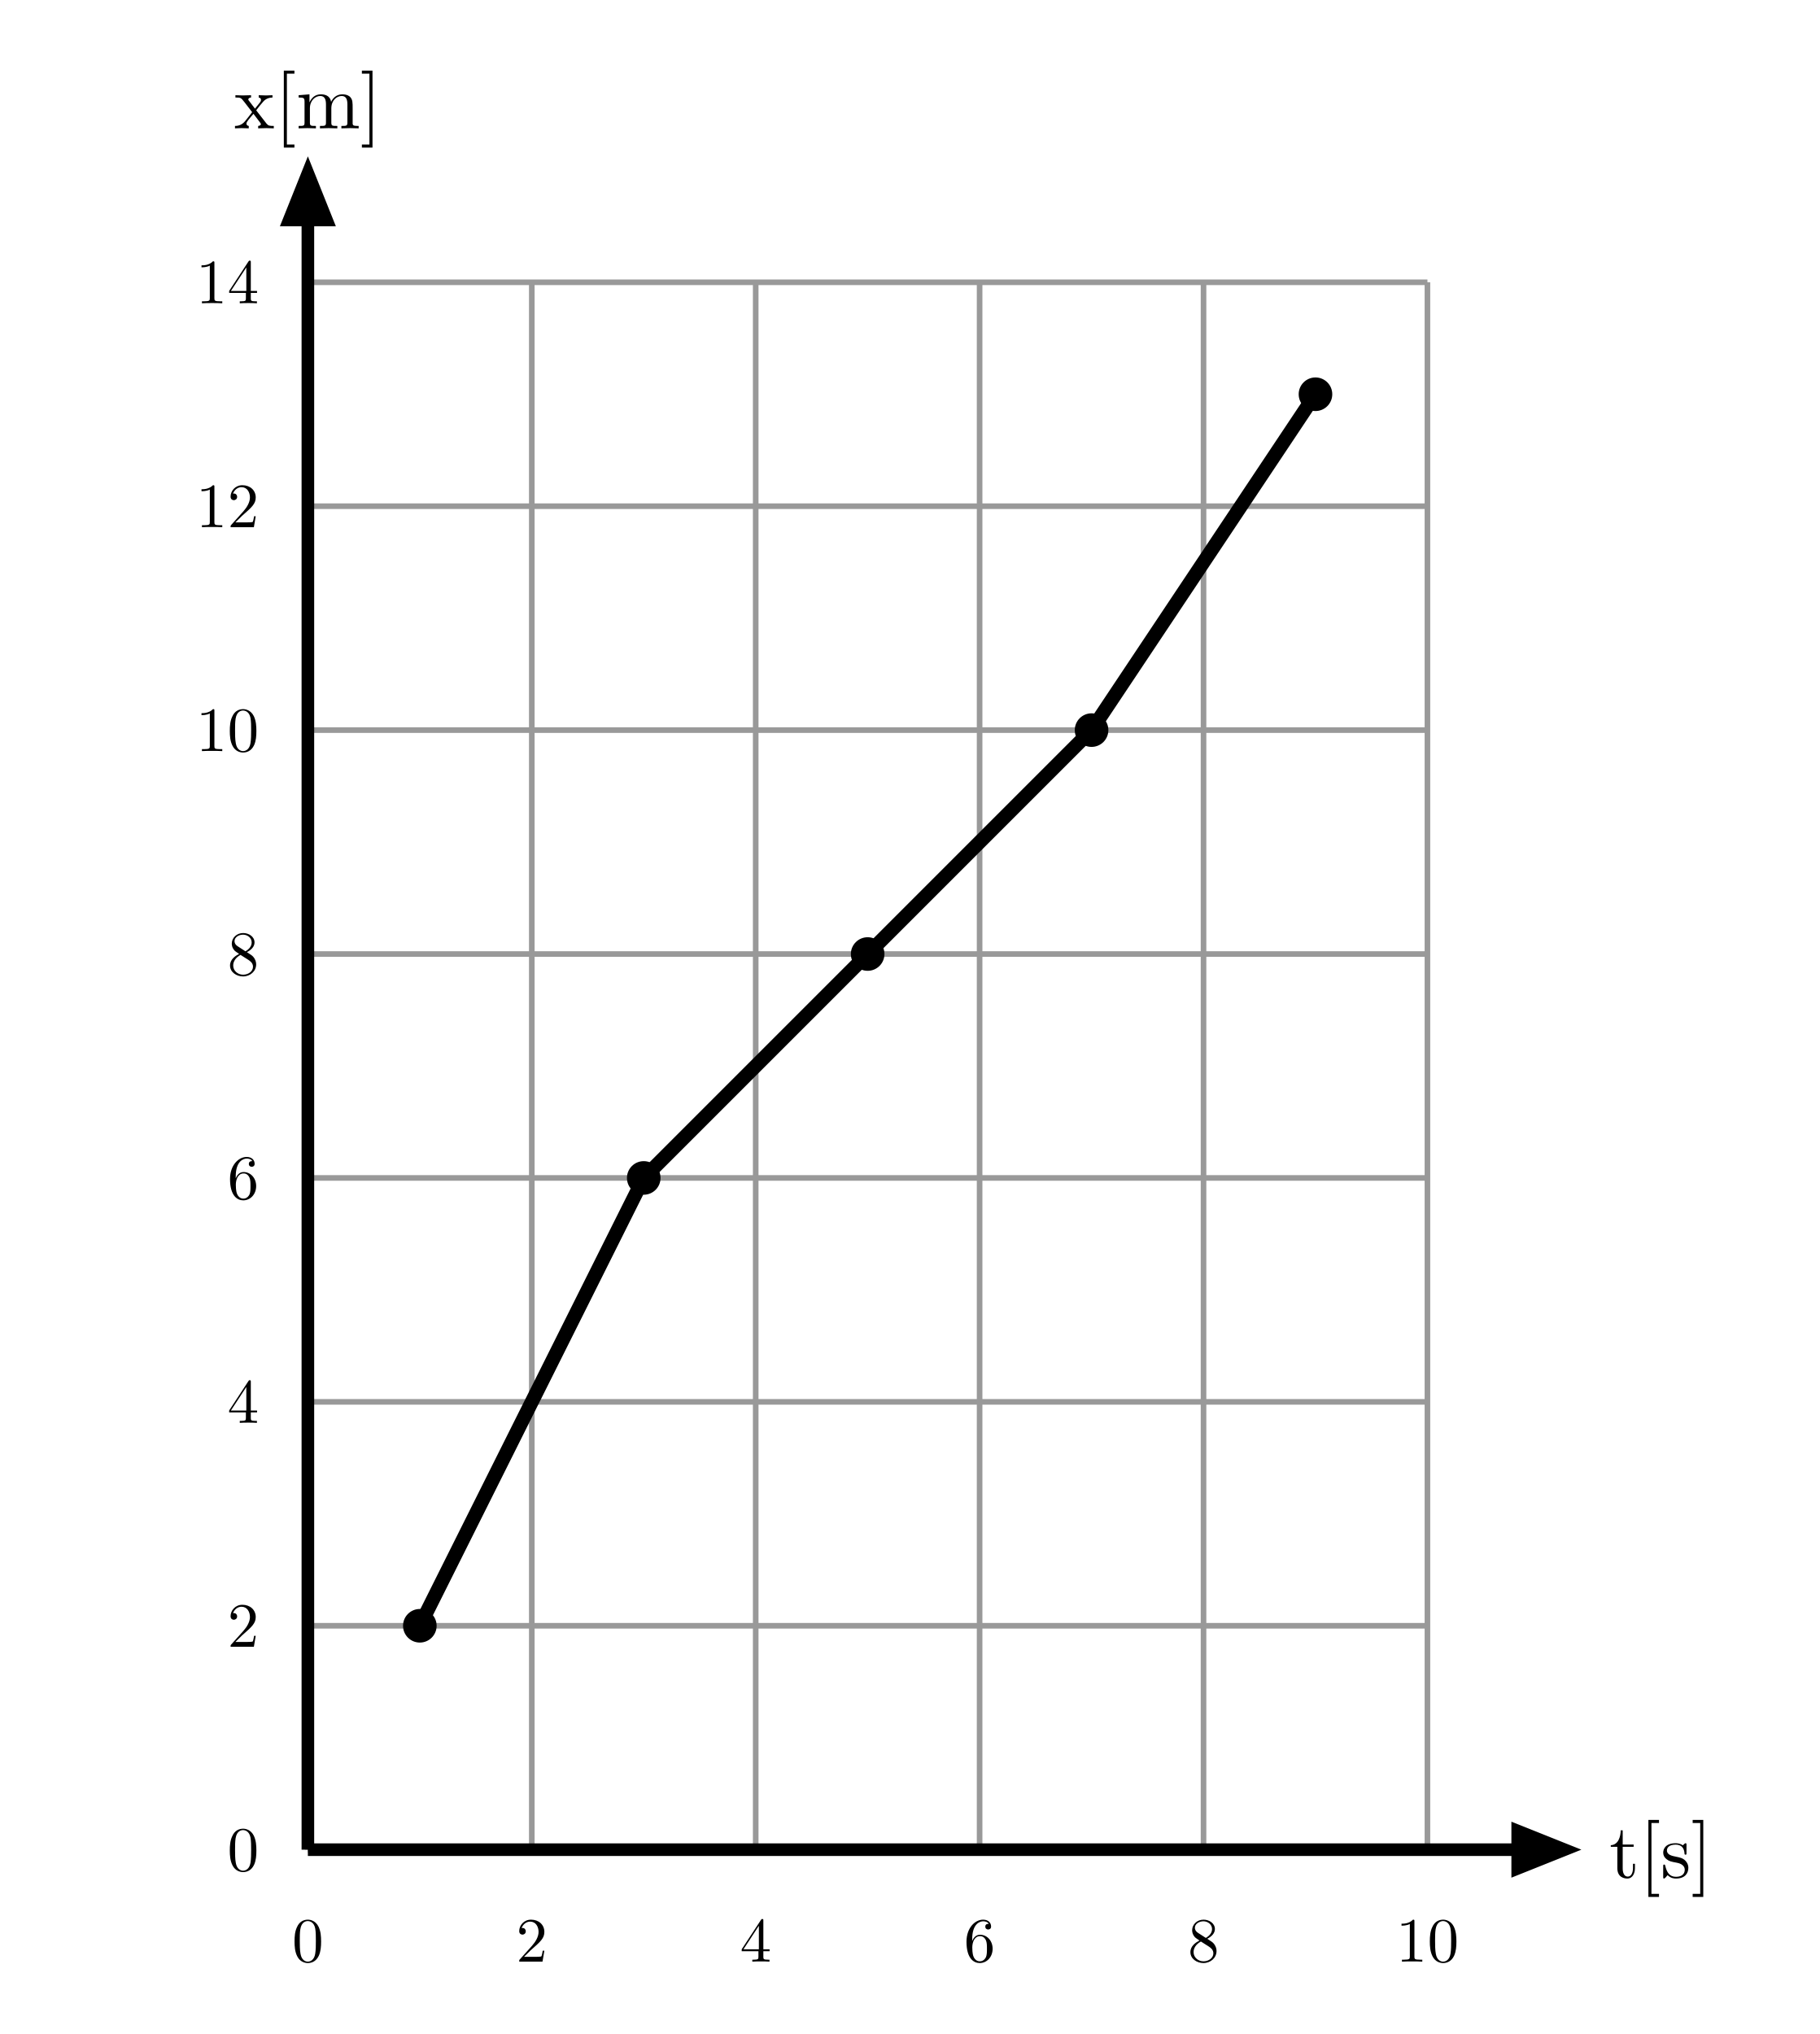
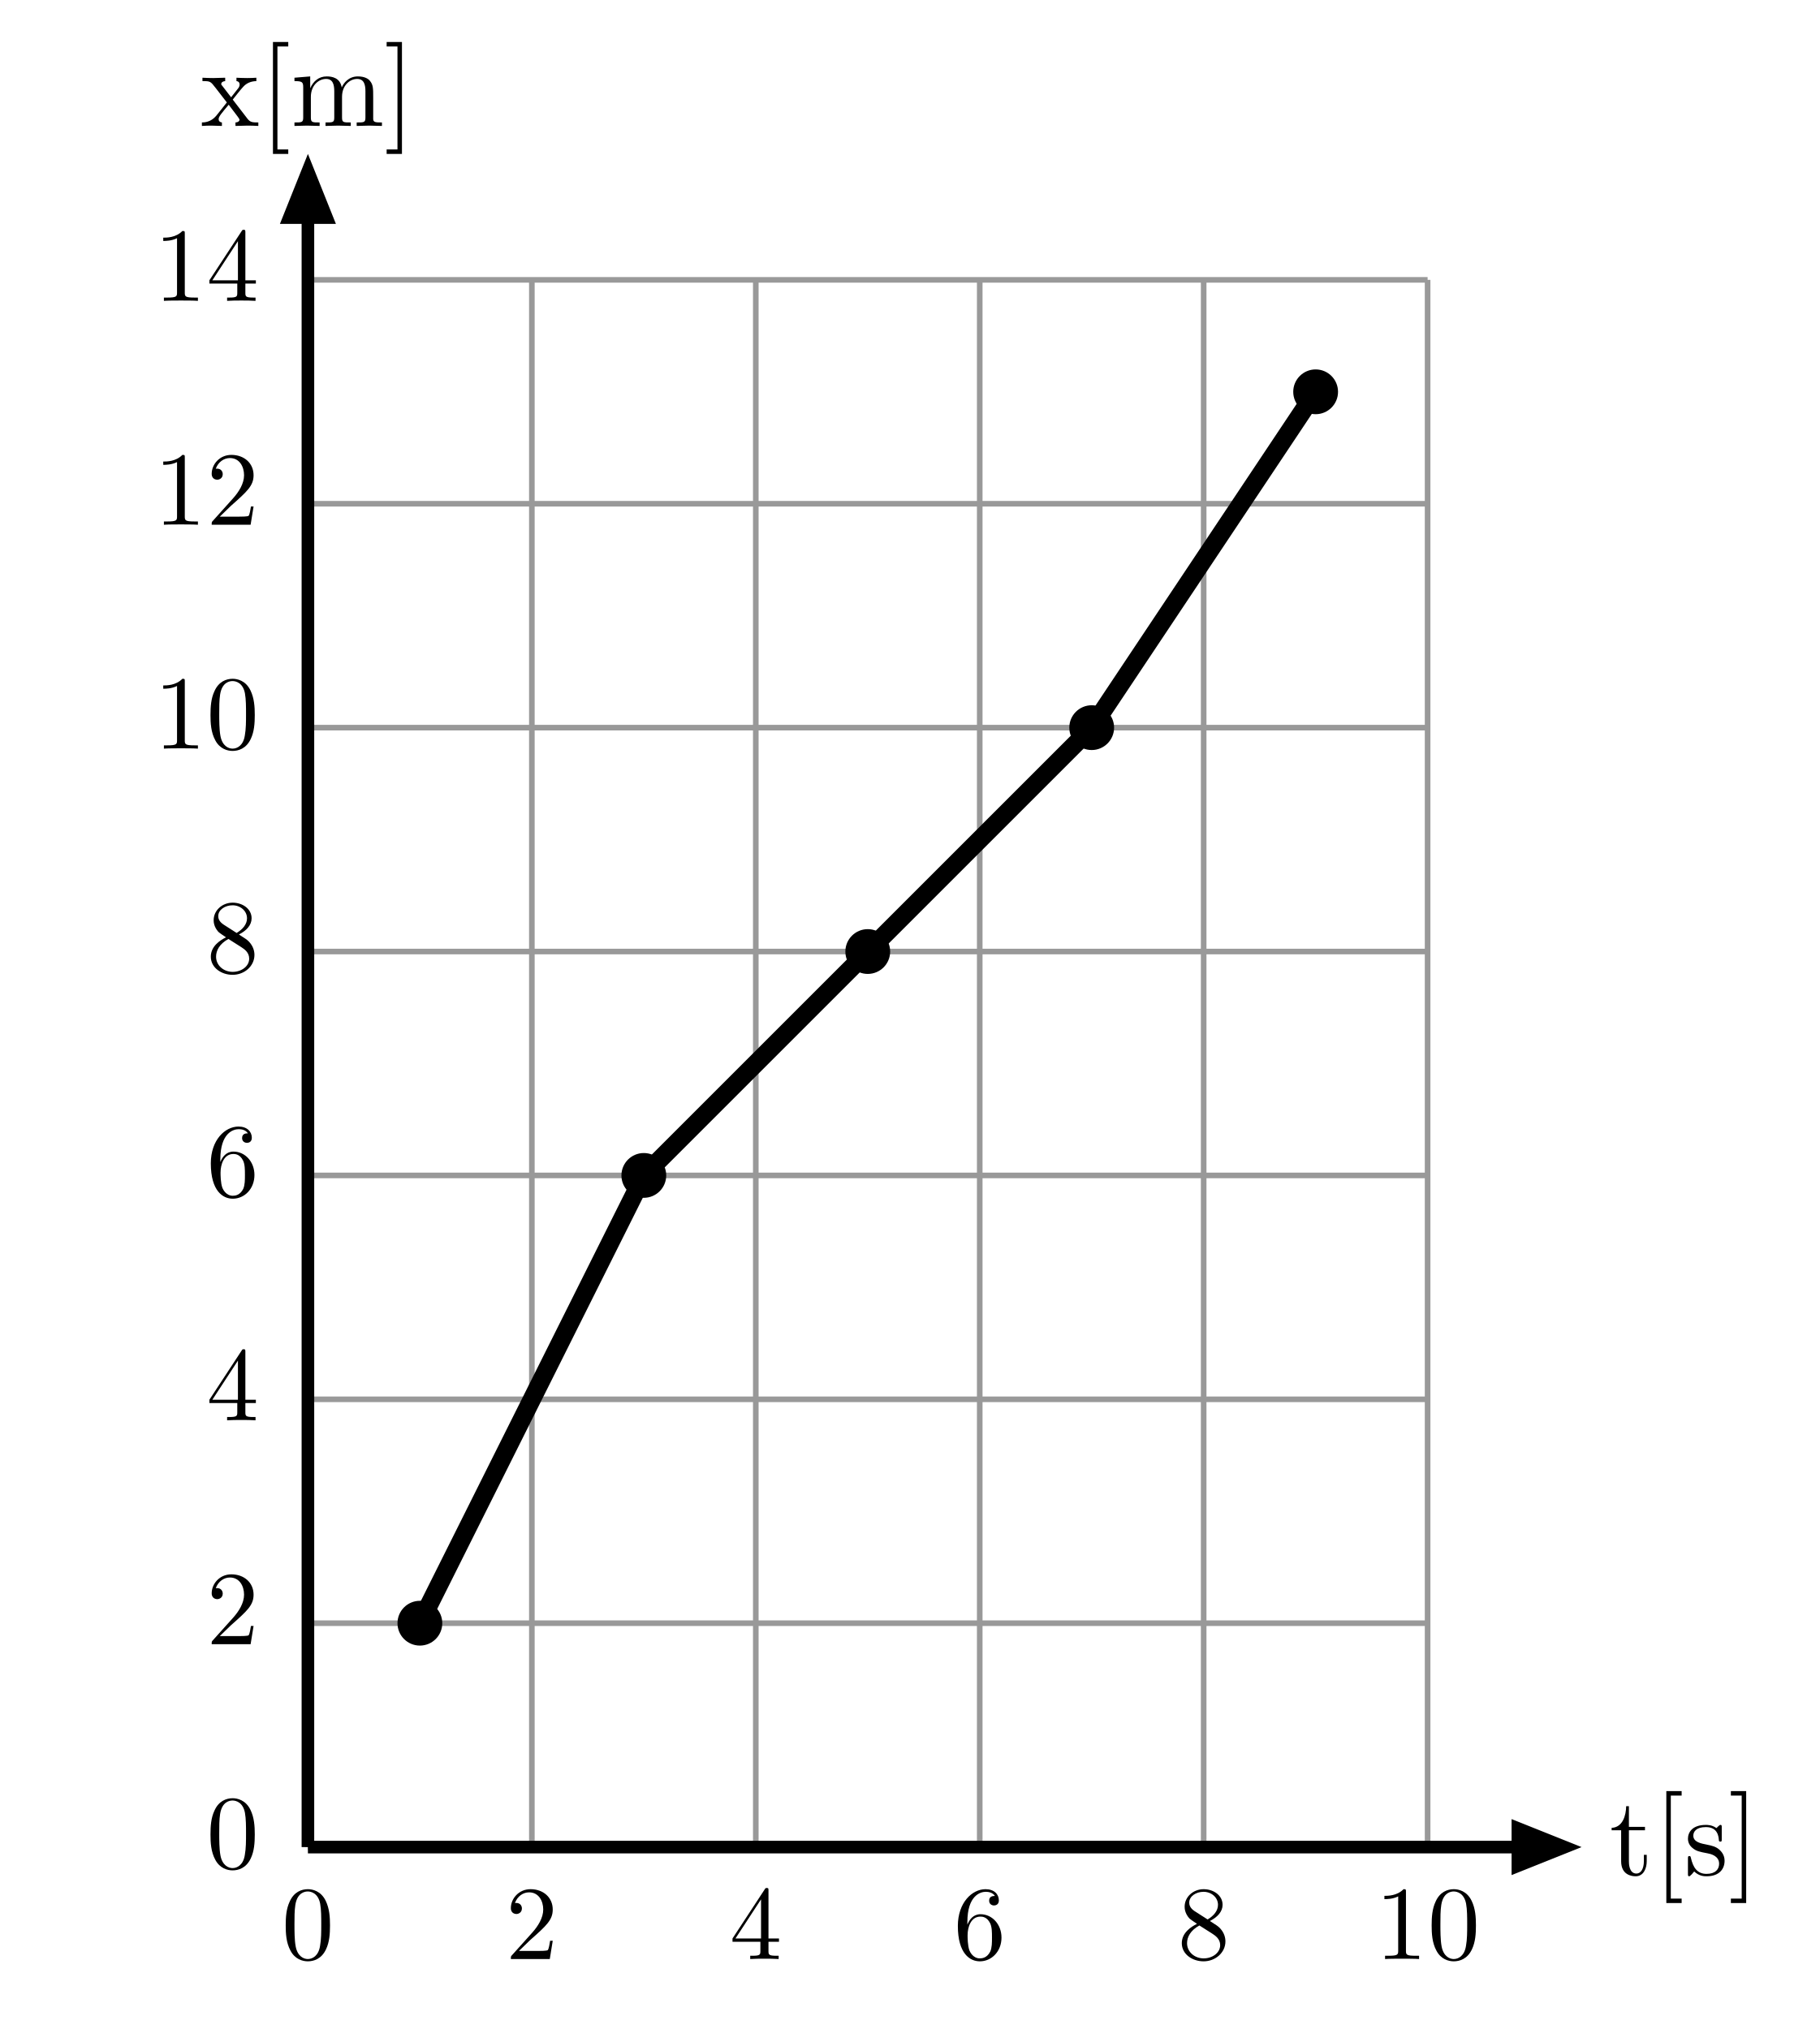
- <svg xmlns="http://www.w3.org/2000/svg" fill="currentColor" viewBox="0 -14 260 290" width="161" height="180" font-family="'Latin Modern Roman', Georgia, serif">
+ <svg xmlns="http://www.w3.org/2000/svg" fill="currentColor" viewBox="0 -14 260 290" width="250" font-family="'Latin Modern Roman', Georgia, serif">
  <g stroke="currentColor" stroke-width="0.8" opacity="0.4">
    <line x1="44" y1="26" x2="44" y2="250" />
    <line x1="76" y1="26" x2="76" y2="250" />
    <line x1="108" y1="26" x2="108" y2="250" />
    <line x1="140" y1="26" x2="140" y2="250" />
    <line x1="172" y1="26" x2="172" y2="250" />
    <line x1="204" y1="26" x2="204" y2="250" />
    <line x1="44" y1="250" x2="204" y2="250" />
    <line x1="44" y1="218" x2="204" y2="218" />
    <line x1="44" y1="186" x2="204" y2="186" />
    <line x1="44" y1="154" x2="204" y2="154" />
    <line x1="44" y1="122" x2="204" y2="122" />
    <line x1="44" y1="90" x2="204" y2="90" />
    <line x1="44" y1="58" x2="204" y2="58" />
    <line x1="44" y1="26" x2="204" y2="26" />
  </g>
  <g stroke="currentColor" stroke-width="1.8" fill="none">
    <line x1="44" y1="250" x2="44" y2="16" />
    <line x1="44" y1="250" x2="220" y2="250" />
  </g>
  <polygon points="44,8 40,18 48,18" fill="currentColor" />
  <polygon points="226,250 216,246 216,254" fill="currentColor" />
-   <text x="44" y="4" font-size="11" text-anchor="middle">x[m]</text>
-   <text x="230" y="254" font-size="11">t[s]</text>
-   <g font-size="9" text-anchor="middle">
+   <text x="44" y="4" font-size="16" text-anchor="middle">x[m]</text>
+   <text x="230" y="254" font-size="16">t[s]</text>
+   <g font-size="15" text-anchor="middle">
    <text x="44" y="266">0</text>
    <text x="76" y="266">2</text>
    <text x="108" y="266">4</text>
    <text x="140" y="266">6</text>
    <text x="172" y="266">8</text>
    <text x="204" y="266">10</text>
  </g>
-   <g font-size="9" text-anchor="end">
+   <g font-size="15" text-anchor="end">
    <text x="37" y="253">0</text>
    <text x="37" y="221">2</text>
    <text x="37" y="189">4</text>
    <text x="37" y="157">6</text>
    <text x="37" y="125">8</text>
    <text x="37" y="93">10</text>
    <text x="37" y="61">12</text>
    <text x="37" y="29">14</text>
  </g>
-   <polyline points="60,218 92,154 124,122 156,90 188,42" fill="none" stroke="currentColor" stroke-width="2" />
-   <circle cx="60" cy="218" r="2.4" fill="currentColor" />
-   <circle cx="92" cy="154" r="2.4" fill="currentColor" />
-   <circle cx="124" cy="122" r="2.4" fill="currentColor" />
-   <circle cx="156" cy="90" r="2.4" fill="currentColor" />
-   <circle cx="188" cy="42" r="2.4" fill="currentColor" />
+   <polyline points="60,218 92,154 124,122 156,90 188,42" fill="none" stroke="currentColor" stroke-width="2.6" />
+   <circle cx="60" cy="218" r="3.2" fill="currentColor" />
+   <circle cx="92" cy="154" r="3.2" fill="currentColor" />
+   <circle cx="124" cy="122" r="3.2" fill="currentColor" />
+   <circle cx="156" cy="90" r="3.2" fill="currentColor" />
+   <circle cx="188" cy="42" r="3.2" fill="currentColor" />
</svg>
